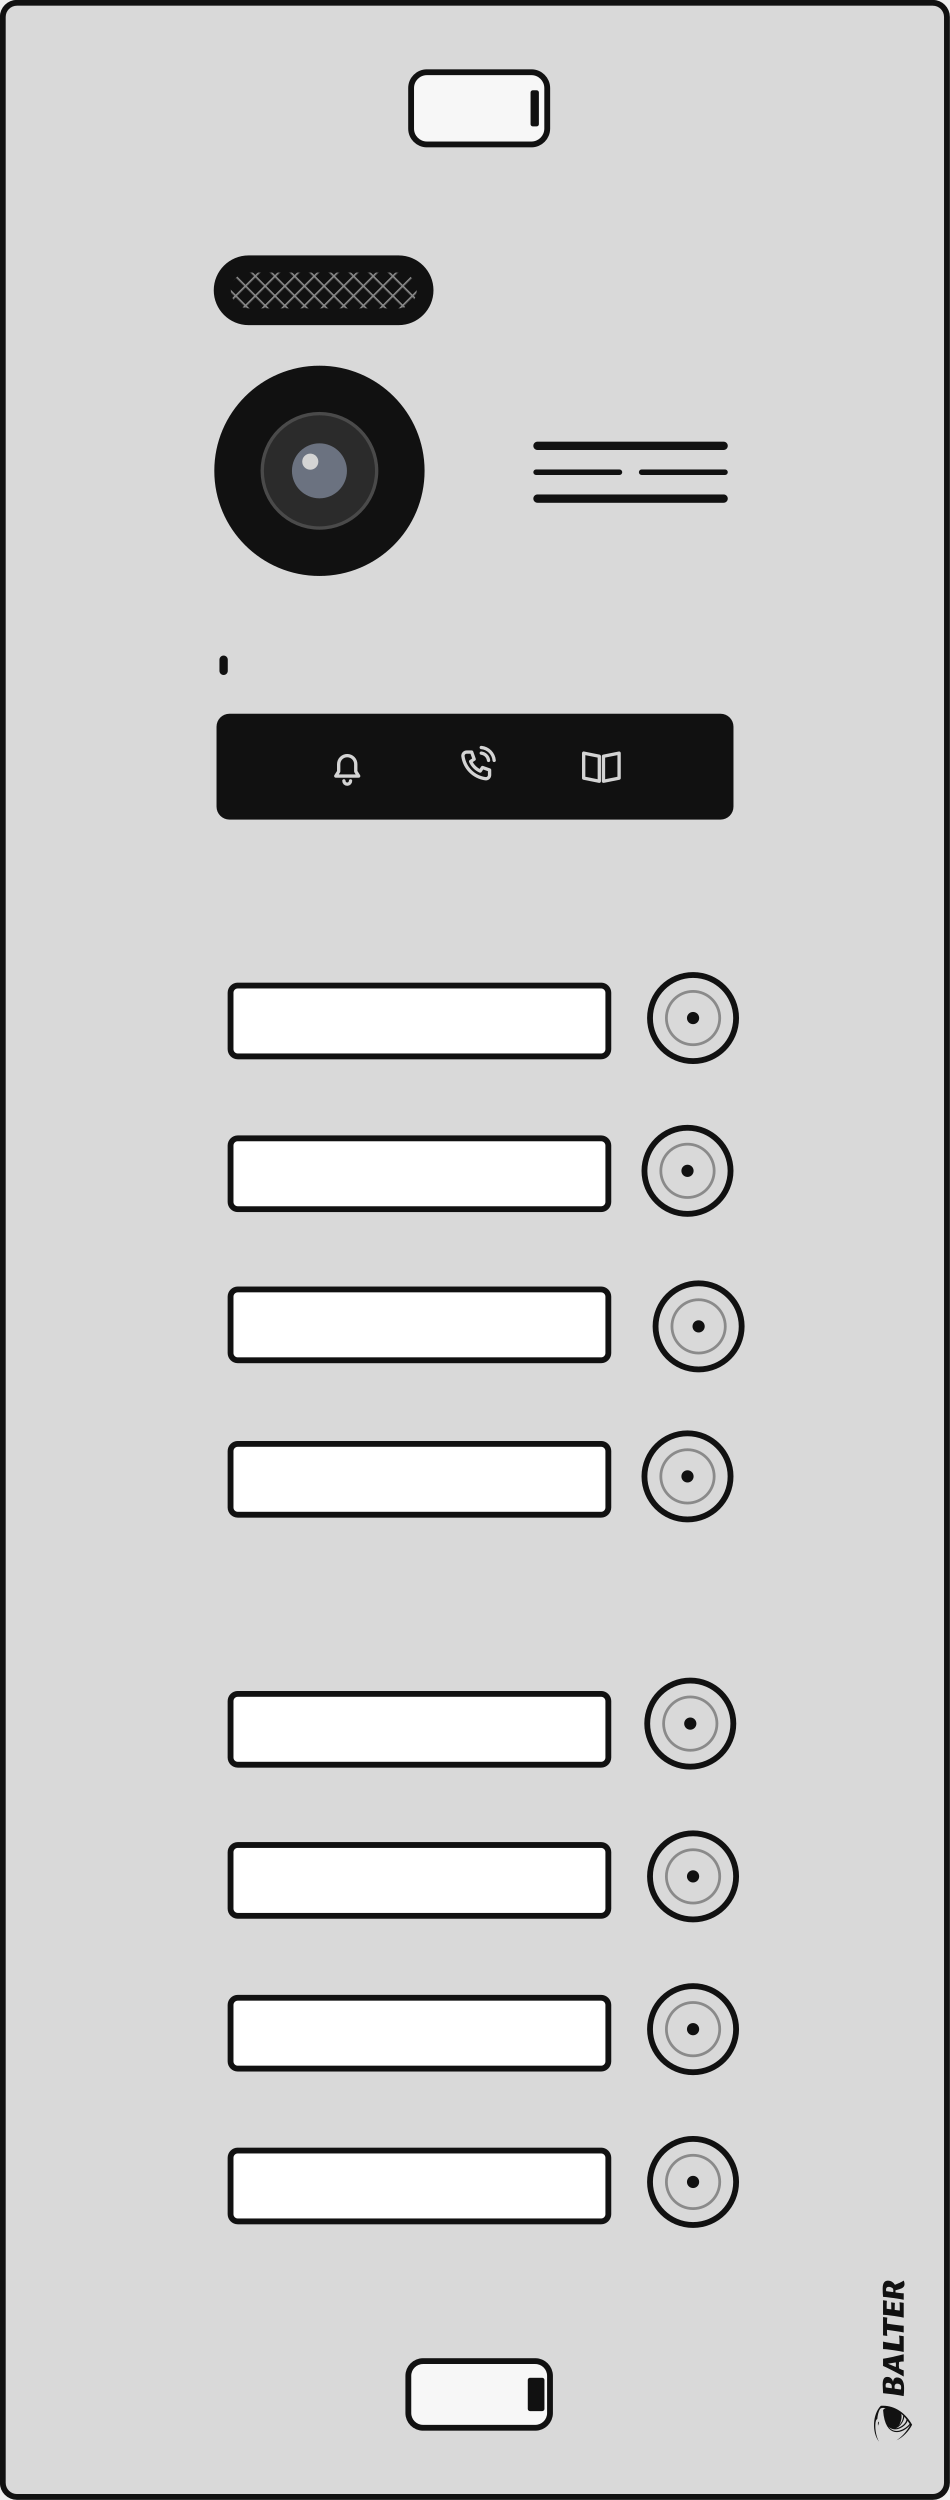
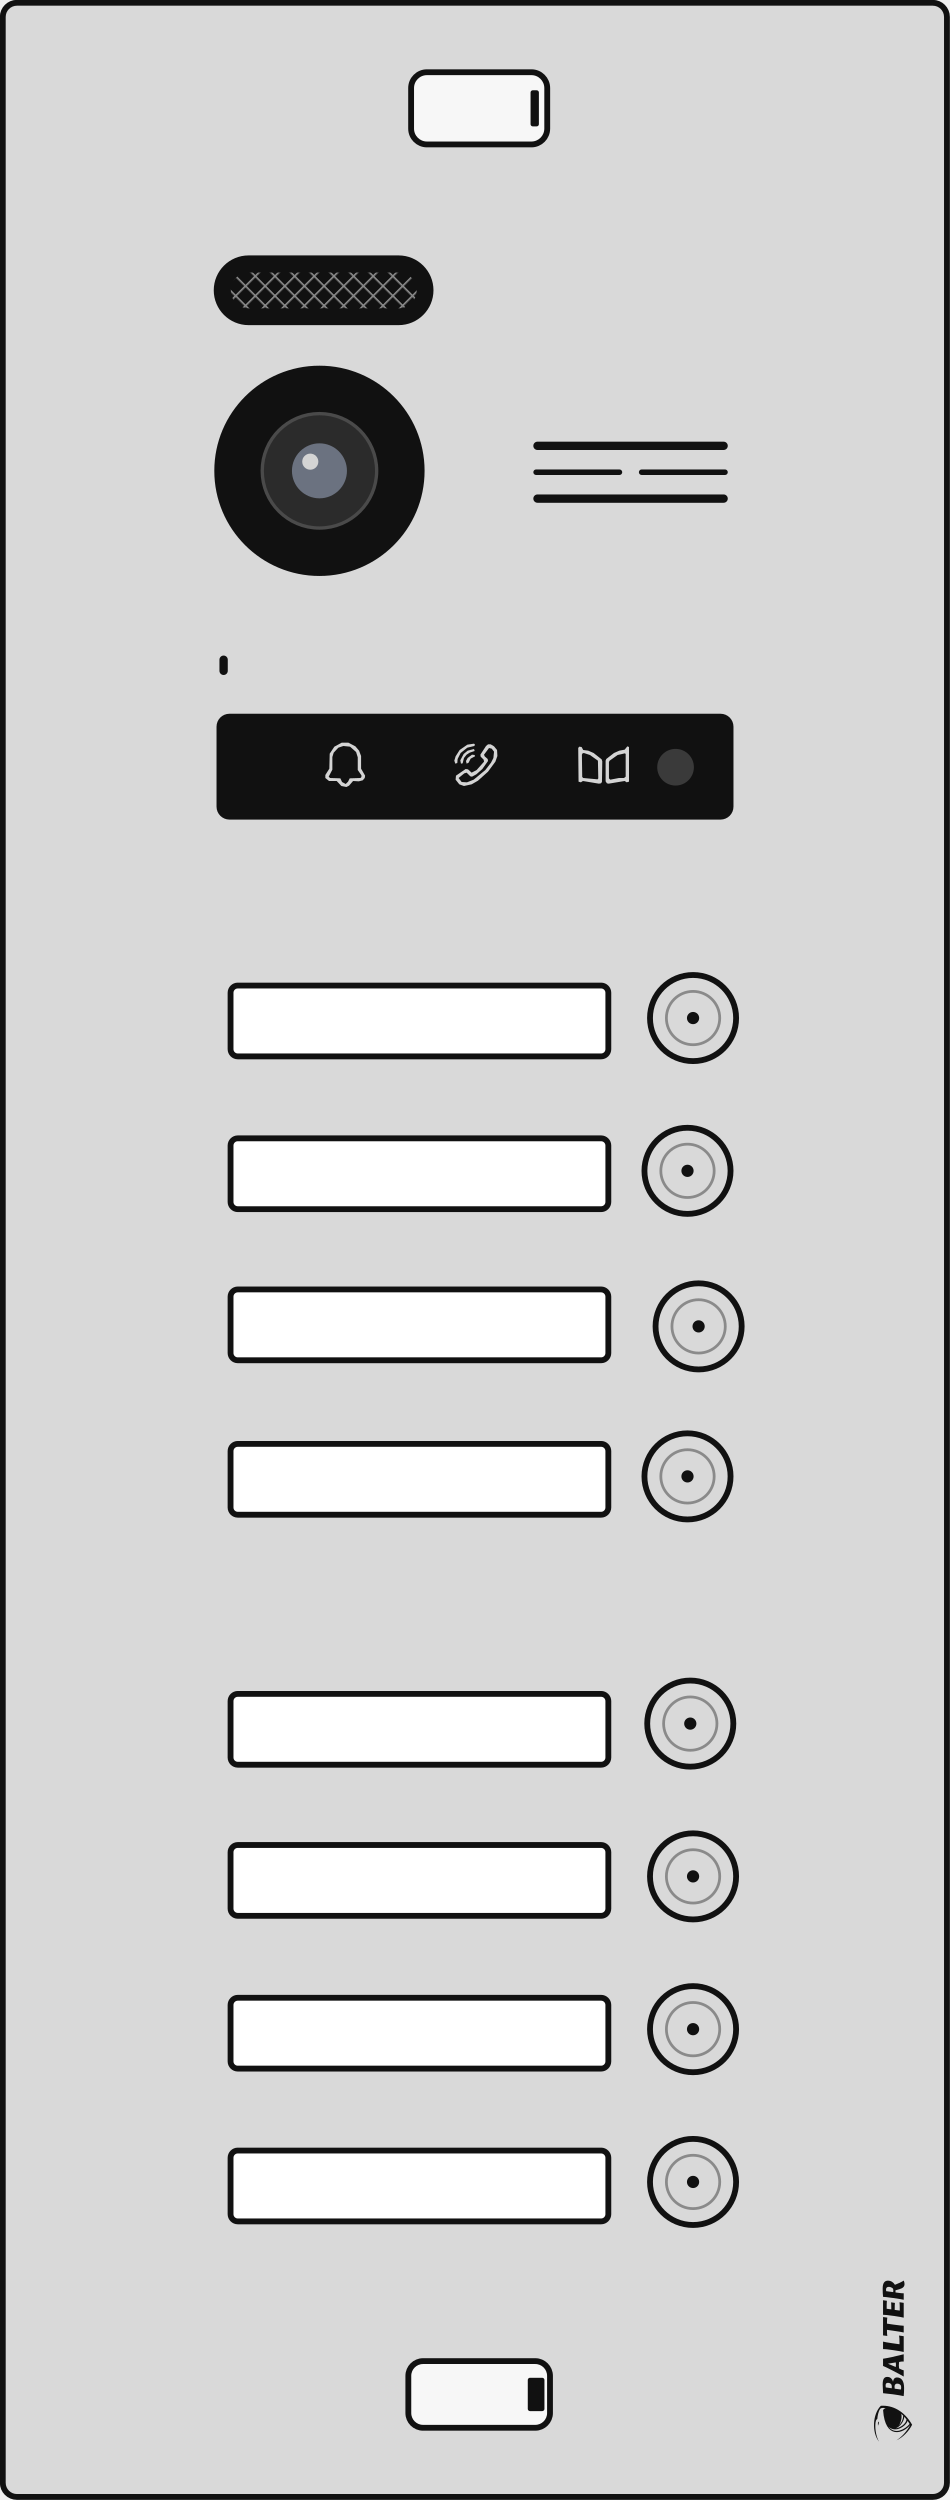
<svg xmlns="http://www.w3.org/2000/svg" viewBox="0 0 342 900" width="342" height="900" role="img" aria-label="EVO-HD-8FAM · Video-Türstation, 8 Klingeltaster (Skizze)">
  <defs>
    <pattern id="mesh" width="5" height="5" patternUnits="userSpaceOnUse" patternTransform="rotate(45)">
      <path d="M0 0V5M0 0H5" stroke="#8a8a8a" stroke-width="1.2" />
    </pattern>
  </defs>
  <rect x="1.0" y="1.0" width="339.9" height="897.9" rx="5.1" fill="#D9D9D9" stroke="#111111" stroke-width="2.1" />
  <circle cx="115.0" cy="169.5" r="36.8" fill="#111111" stroke="#111111" stroke-width="2.1" />
  <circle cx="115.0" cy="169.5" r="20.6" fill="#2B2B2B" stroke="#4a4a4a" stroke-width="1.2" />
  <circle cx="115.0" cy="169.5" r="9.9" fill="#6b7280" />
  <circle cx="111.7" cy="166.2" r="2.9" fill="#D4D4D4" />
  <rect x="192.0" y="159.0" width="70.0" height="3.0" rx="1.5" fill="#111111" />
  <rect x="192.0" y="169.0" width="32.0" height="2.0" rx="1.0" fill="#111111" />
  <rect x="230.0" y="169.0" width="32.0" height="2.0" rx="1.0" fill="#111111" />
  <rect x="192.0" y="178.0" width="70.0" height="3.0" rx="1.5" fill="#111111" />
  <rect x="79.0" y="236.0" width="3.0" height="7.0" rx="1.5" fill="#111111" />
  <rect x="79.0" y="258.0" width="184.0" height="36.0" rx="3.6" fill="#111111" stroke="#111111" stroke-width="2.1" />
-   <path d="M6.5 16.5h11l-1.4-2.2V10.8a4.1 4.1 0 0 0-8.2 0v3.5z M10.4 18.8a1.6 1.6 0 0 0 3.2 0" transform="translate(116.0 267.0) scale(0.750)" fill="none" stroke="#D4D4D4" stroke-width="1.6" stroke-linecap="round" stroke-linejoin="round" />
-   <path d="M8 5h2.4l1.2 3.4-1.7 1.1a9 9 0 0 0 4.6 4.6l1.1-1.7 3.4 1.2V16a1.8 1.8 0 0 1-1.9 1.8A12.6 12.6 0 0 1 6.2 6.9 1.8 1.8 0 0 1 8 5z M15 5.5a4 4 0 0 1 3.5 3.5 M15 2.8a6.8 6.8 0 0 1 6.2 6.2" transform="translate(162.0 267.0) scale(0.750)" fill="none" stroke="#D4D4D4" stroke-width="1.6" stroke-linecap="round" stroke-linejoin="round" />
-   <path d="M3.5 5.5l7.5 1.5v12l-7.5-1.5z M20.5 5.5l-7.5 1.5v12l7.5-1.5z" transform="translate(207.5 267.0) scale(0.750)" fill="none" stroke="#D4D4D4" stroke-width="1.6" stroke-linecap="round" stroke-linejoin="round" />
+   <path d="M123.02 267.36 L120.37 268.80 L118.69 271.32 L118.56 276.72 L117.12 279.00 L117.12 280.08 L118.45 281.16 L121.21 281.16 L122.89 282.96 L124.70 283.32 L125.66 282.84 L127.11 281.16 L129.15 281.28 L130.59 280.92 L131.31 280.08 L131.44 279.24 L129.99 276.72 L129.99 272.16 L129.27 270.24 L127.94 268.68 L125.42 267.36Z M123.61 268.56 L126.02 268.80 L128.19 270.72 L128.79 272.64 L128.79 277.20 L130.11 279.12 L130.11 279.72 L129.75 280.08 L125.90 280.20 L125.30 281.40 L124.46 282.24 L123.14 281.52 L122.53 280.20 L118.81 280.08 L118.33 279.60 L119.65 277.08 L119.65 272.52 L120.13 270.96 L121.81 269.16Z M170.88 271.80 L169.92 271.68 L168.35 272.88 L167.75 273.96 L167.99 274.92 L168.71 274.56 L169.43 273.12 L171.00 272.28Z M170.64 269.64 L168.35 270.24 L166.91 271.44 L165.71 273.72 L165.95 274.92 L166.55 274.80 L167.03 272.88 L167.99 271.68 L169.07 270.96 L170.88 270.36Z M177.85 268.68 L176.65 267.96 L175.69 267.96 L174.97 268.56 L172.93 271.68 L173.04 272.40 L174.12 273.48 L174.25 274.20 L171.60 277.20 L169.79 278.16 L168.47 276.96 L167.63 276.84 L164.15 279.24 L164.02 280.68 L165.35 282.36 L167.03 282.96 L169.79 282.36 L172.08 281.04 L175.69 277.80 L178.34 274.20 L179.06 272.16 L178.94 270.00Z M177.01 269.52 L177.85 270.60 L177.62 272.88 L176.77 274.56 L174.73 277.20 L170.52 280.68 L168.11 281.64 L166.19 281.52 L165.10 280.08 L167.15 278.40 L167.99 278.16 L169.32 279.48 L169.92 279.60 L171.48 278.76 L173.65 276.84 L175.69 273.96 L175.57 273.24 L174.49 272.28 L174.25 271.68 L176.05 269.28Z M170.64 267.72 L168.24 268.08 L165.47 270.00 L164.02 272.28 L163.55 273.84 L163.91 274.92 L164.63 274.68 L164.74 273.24 L165.83 271.08 L168.24 269.16 L170.76 268.56 L171.00 268.08Z M208.52 268.80 L208.16 269.28 L208.28 281.40 L209.12 281.64 L209.84 281.16 L215.61 282.12 L216.34 282.00 L216.70 281.52 L216.82 274.08 L216.58 273.36 L213.70 271.08 L211.77 270.24 L209.96 270.00 L209.37 268.92Z M209.73 271.20 L210.20 271.08 L212.37 271.80 L215.25 273.84 L215.38 280.20 L215.14 280.56 L209.96 280.08 L209.60 279.72 L209.48 271.68Z M226.44 268.92 L225.84 268.68 L224.88 269.88 L222.95 270.24 L221.03 271.08 L218.26 273.24 L218.02 273.84 L218.02 281.28 L218.50 282.00 L219.11 282.12 L224.88 281.16 L225.60 281.64 L226.44 281.40Z M224.99 271.20 L225.24 271.44 L225.24 279.60 L224.63 280.08 L222.83 280.08 L219.71 280.68 L219.22 280.20 L219.22 274.32 L219.47 273.84 L222.35 271.80Z" fill="#D4D4D4" fill-rule="evenodd" />
+   <circle cx="243.2" cy="276.2" r="6.6" fill="#3a3a3a" />
  <rect x="78.0" y="93.0" width="77.0" height="23.0" rx="11.5" fill="#111111" stroke="#111111" stroke-width="2.1" />
  <rect x="83.1" y="98.1" width="66.9" height="12.9" rx="6.4" fill="url(#mesh)" />
  <rect x="147.0" y="850.0" width="51.0" height="24.0" rx="5.3" fill="#F7F7F7" stroke="#111111" stroke-width="2.1" />
  <rect x="190.0" y="856.0" width="6.0" height="12.0" rx="0.8" fill="#111111" />
  <rect x="148.0" y="26.0" width="49.0" height="26.0" rx="5.7" fill="#F7F7F7" stroke="#111111" stroke-width="2.1" />
  <rect x="191.0" y="32.5" width="3.0" height="13.0" rx="0.8" fill="#111111" />
  <rect x="83.0" y="354.8" width="136.0" height="25.5" rx="2.6" fill="#FFFFFF" stroke="#111111" stroke-width="2.1" />
  <rect x="83.0" y="409.8" width="136.0" height="25.5" rx="2.6" fill="#FFFFFF" stroke="#111111" stroke-width="2.1" />
  <rect x="83.0" y="464.2" width="136.0" height="25.5" rx="2.6" fill="#FFFFFF" stroke="#111111" stroke-width="2.1" />
  <rect x="83.0" y="519.8" width="136.0" height="25.5" rx="2.6" fill="#FFFFFF" stroke="#111111" stroke-width="2.1" />
  <rect x="83.0" y="609.8" width="136.0" height="25.5" rx="2.6" fill="#FFFFFF" stroke="#111111" stroke-width="2.1" />
  <rect x="83.0" y="664.2" width="136.0" height="25.5" rx="2.6" fill="#FFFFFF" stroke="#111111" stroke-width="2.1" />
  <rect x="83.0" y="719.2" width="136.0" height="25.5" rx="2.6" fill="#FFFFFF" stroke="#111111" stroke-width="2.1" />
  <rect x="83.0" y="774.2" width="136.0" height="25.5" rx="2.6" fill="#FFFFFF" stroke="#111111" stroke-width="2.1" />
  <circle cx="249.5" cy="366.5" r="15.5" fill="#D9D9D9" stroke="#111111" stroke-width="2.1" />
  <circle cx="249.5" cy="366.5" r="9.6" fill="none" stroke="#8a8a8a" stroke-width="1.0" />
  <circle cx="249.5" cy="366.5" r="2.2" fill="#111111" />
  <circle cx="247.5" cy="421.5" r="15.5" fill="#D9D9D9" stroke="#111111" stroke-width="2.1" />
  <circle cx="247.5" cy="421.5" r="9.6" fill="none" stroke="#8a8a8a" stroke-width="1.0" />
  <circle cx="247.5" cy="421.5" r="2.2" fill="#111111" />
  <circle cx="251.5" cy="477.5" r="15.5" fill="#D9D9D9" stroke="#111111" stroke-width="2.1" />
  <circle cx="251.5" cy="477.5" r="9.6" fill="none" stroke="#8a8a8a" stroke-width="1.0" />
  <circle cx="251.5" cy="477.5" r="2.2" fill="#111111" />
  <circle cx="247.5" cy="531.5" r="15.5" fill="#D9D9D9" stroke="#111111" stroke-width="2.1" />
  <circle cx="247.5" cy="531.5" r="9.6" fill="none" stroke="#8a8a8a" stroke-width="1.0" />
  <circle cx="247.5" cy="531.5" r="2.2" fill="#111111" />
  <circle cx="248.5" cy="620.5" r="15.5" fill="#D9D9D9" stroke="#111111" stroke-width="2.1" />
  <circle cx="248.5" cy="620.5" r="9.6" fill="none" stroke="#8a8a8a" stroke-width="1.0" />
  <circle cx="248.5" cy="620.5" r="2.2" fill="#111111" />
  <circle cx="249.5" cy="675.5" r="15.5" fill="#D9D9D9" stroke="#111111" stroke-width="2.1" />
  <circle cx="249.5" cy="675.5" r="9.6" fill="none" stroke="#8a8a8a" stroke-width="1.0" />
  <circle cx="249.5" cy="675.5" r="2.2" fill="#111111" />
  <circle cx="249.5" cy="730.5" r="15.5" fill="#D9D9D9" stroke="#111111" stroke-width="2.1" />
  <circle cx="249.5" cy="730.5" r="9.6" fill="none" stroke="#8a8a8a" stroke-width="1.0" />
  <circle cx="249.5" cy="730.5" r="2.2" fill="#111111" />
  <circle cx="249.5" cy="785.5" r="15.5" fill="#D9D9D9" stroke="#111111" stroke-width="2.1" />
  <circle cx="249.5" cy="785.5" r="9.6" fill="none" stroke="#8a8a8a" stroke-width="1.0" />
  <circle cx="249.5" cy="785.5" r="2.2" fill="#111111" />
  <g transform="translate(314.64 879.00) rotate(-90) scale(0.146)">
    <g>
      <path fill="#111111" d="M159.66,32.74c0,3.79-1.1,6.91-3.37,9.35-2.27,2.44-4.89,3.96-7.83,4.38l-.08.67c5.98.25,9.94,4.13,9.94,9.44,0,11.88-9.69,17.61-25.95,17.61-8.09,0-14.74-.34-20.05-1.01,1.6-7.67,2.95-15.42,3.96-23.08l.67-4.63c.59-4.46,1.43-12.22,2.53-23.08,11.21-.67,18.28-1.01,21.23-1.01,13.73,0,18.96,3.71,18.96,11.37ZM128.57,66.19c1.09.51,2.78.76,5.05.76,2.44,0,4.38-.42,5.73-1.18,2.44-2.11,3.71-5.05,3.71-8.68,0-5.31-4.63-7.5-12.38-6.07l-2.11,15.16ZM131.69,43.78c3.29.34,6.15.17,8.42-.51,3.29-1.85,4.97-4.8,4.97-8.85s-2.11-5.81-6.4-5.81c-2.53,0-4.13.17-4.89.42l-2.11,14.74Z" />
      <path fill="#111111" d="M197.65,73.26c.08-2.86,0-5.39-.42-7.5l-.76-3.88c-5.48-.84-10.78-.84-15.92,0l-1.68,3.45c-1.26,2.44-2.28,5.14-2.95,7.92h-15.33c3.62-6.23,8.68-15.5,15-27.88,6.4-12.38,10.11-20.05,11.12-23.08h17.78c.51,4.13,1.94,11.71,4.3,22.66,2.44,10.95,4.63,20.39,6.74,28.31h-17.86ZM191.92,35.02l-7.83,18.62c2.95.67,8.09.67,11.37,0l-3.12-18.62h-.42Z" />
      <path fill="#111111" d="M260.08,73.26h-38.92c.76-2.61,2.27-11.29,4.55-26.2l.34-2.78c1.6-10.19,2.36-17.52,2.27-21.99h18.37c-1.09,4.21-2.36,11.71-3.96,22.49l-2.53,18.11h3.62c8.68,0,14.57-.34,17.86-1.1l-1.6,11.46Z" />
      <path fill="#111111" d="M262.02,22.3h45.24l-1.35,10.53c-3.29-.59-7.5-.84-12.47-.84h-2.44l-2.36,16.17c-1.85,13.56-2.78,21.99-2.86,25.1h-16.6c.93-3.45,2.36-11.88,4.3-25.44l2.27-15.84h-2.19c-5.64,0-9.94.25-12.89.84l1.35-10.53Z" />
      <path fill="#111111" d="M342.3,73.26h-36.56c1.09-3.96,2.44-11.79,4.21-23.59l.42-3.54c1.6-10.87,2.44-18.79,2.53-23.84h35.89l-1.43,9.52c-3.29-.42-9.77-.59-19.63-.59l-1.52,11.46c8.85,0,14.57-.17,17.35-.51l-1.43,9.44c-2.36-.42-8.09-.59-17.19-.59l-1.68,12.55c10.87,0,17.69-.25,20.56-.67l-1.52,10.36Z" />
      <path fill="#111111" d="M349.89,73.26c.84-2.95,2.27-11.46,4.3-25.69l.42-3.62c1.6-10.45,2.36-17.61,2.44-21.57,5.22-.67,12.05-1.01,20.47-1.01,13.48,0,19.54,4.46,19.54,13.31,0,6.91-3.45,12.55-10.28,16.93,3.71,9.6,7.16,16.85,10.45,21.74-3.12,1.26-6.07,1.94-8.68,1.94-4.63,0-8.09-2.27-10.28-6.74-1.52-2.95-3.2-8.09-5.05-15.58h-5.22l-.51,3.12c-1.26,8.51-1.77,14.24-1.68,17.19h-15.92ZM374.91,29.63c-1.43,0-2.7.08-3.79.34l-2.36,17.35c3.45.59,6.23.51,8.42-.34,2.44-2.11,4.55-6.32,4.55-10.36,0-4.63-2.27-6.99-6.82-6.99Z" />
    </g>
    <path fill="#111111" fill-rule="evenodd" d="M88.47,16.84c1.96,29.28-12.88,57.77-46.76,77.16-15.73-7.73-31.89-23.39-38.41-38.72,8.72,13.9,22.74,26.14,38.01,34.13C19.99,72.29,4.11,27.42,77.59,22.41c2.47.81,4.61,4.01,5.05,6.37,0,0,2.52-10.94-2.61-14.21-5.13-3.27-15.31-5.77-24.05-6.47-.71-1.35-1.46-2.35-4.17-3.31C39.74,1.06,13.44,4.18,0,12.38,22.45-5.83,68.17-3.62,88.47,16.84h0ZM36.49,36.37c-19.83,14.75-6.48,40.39,7.33,51.43,1.56-.91,5.45-3.37,7.55-4.92-13.57-4.06-30.41-29.45-14.88-46.51h0ZM33,53.78c.61,9.04,9.84,24.66,21.42,26.41,1.67-1.14,4.85-3.42,7.01-5.42-12.51-1.04-24.93-11.43-28.42-20.98h0ZM39.25,60.44s9.22,11.12,24.85,11.49c1.18-1.09,2.91-2.55,4.69-4.65-10.71,2.62-24.91-2.22-29.54-6.84h0ZM39.28,9.78c1.4.61,3.68,1.6,7.36,2.43,1.64-.3,2.86-1.34,3.04-1.58-1.95-1.16-8.21-1.16-10.4-.85Z" />
  </g>
</svg>
